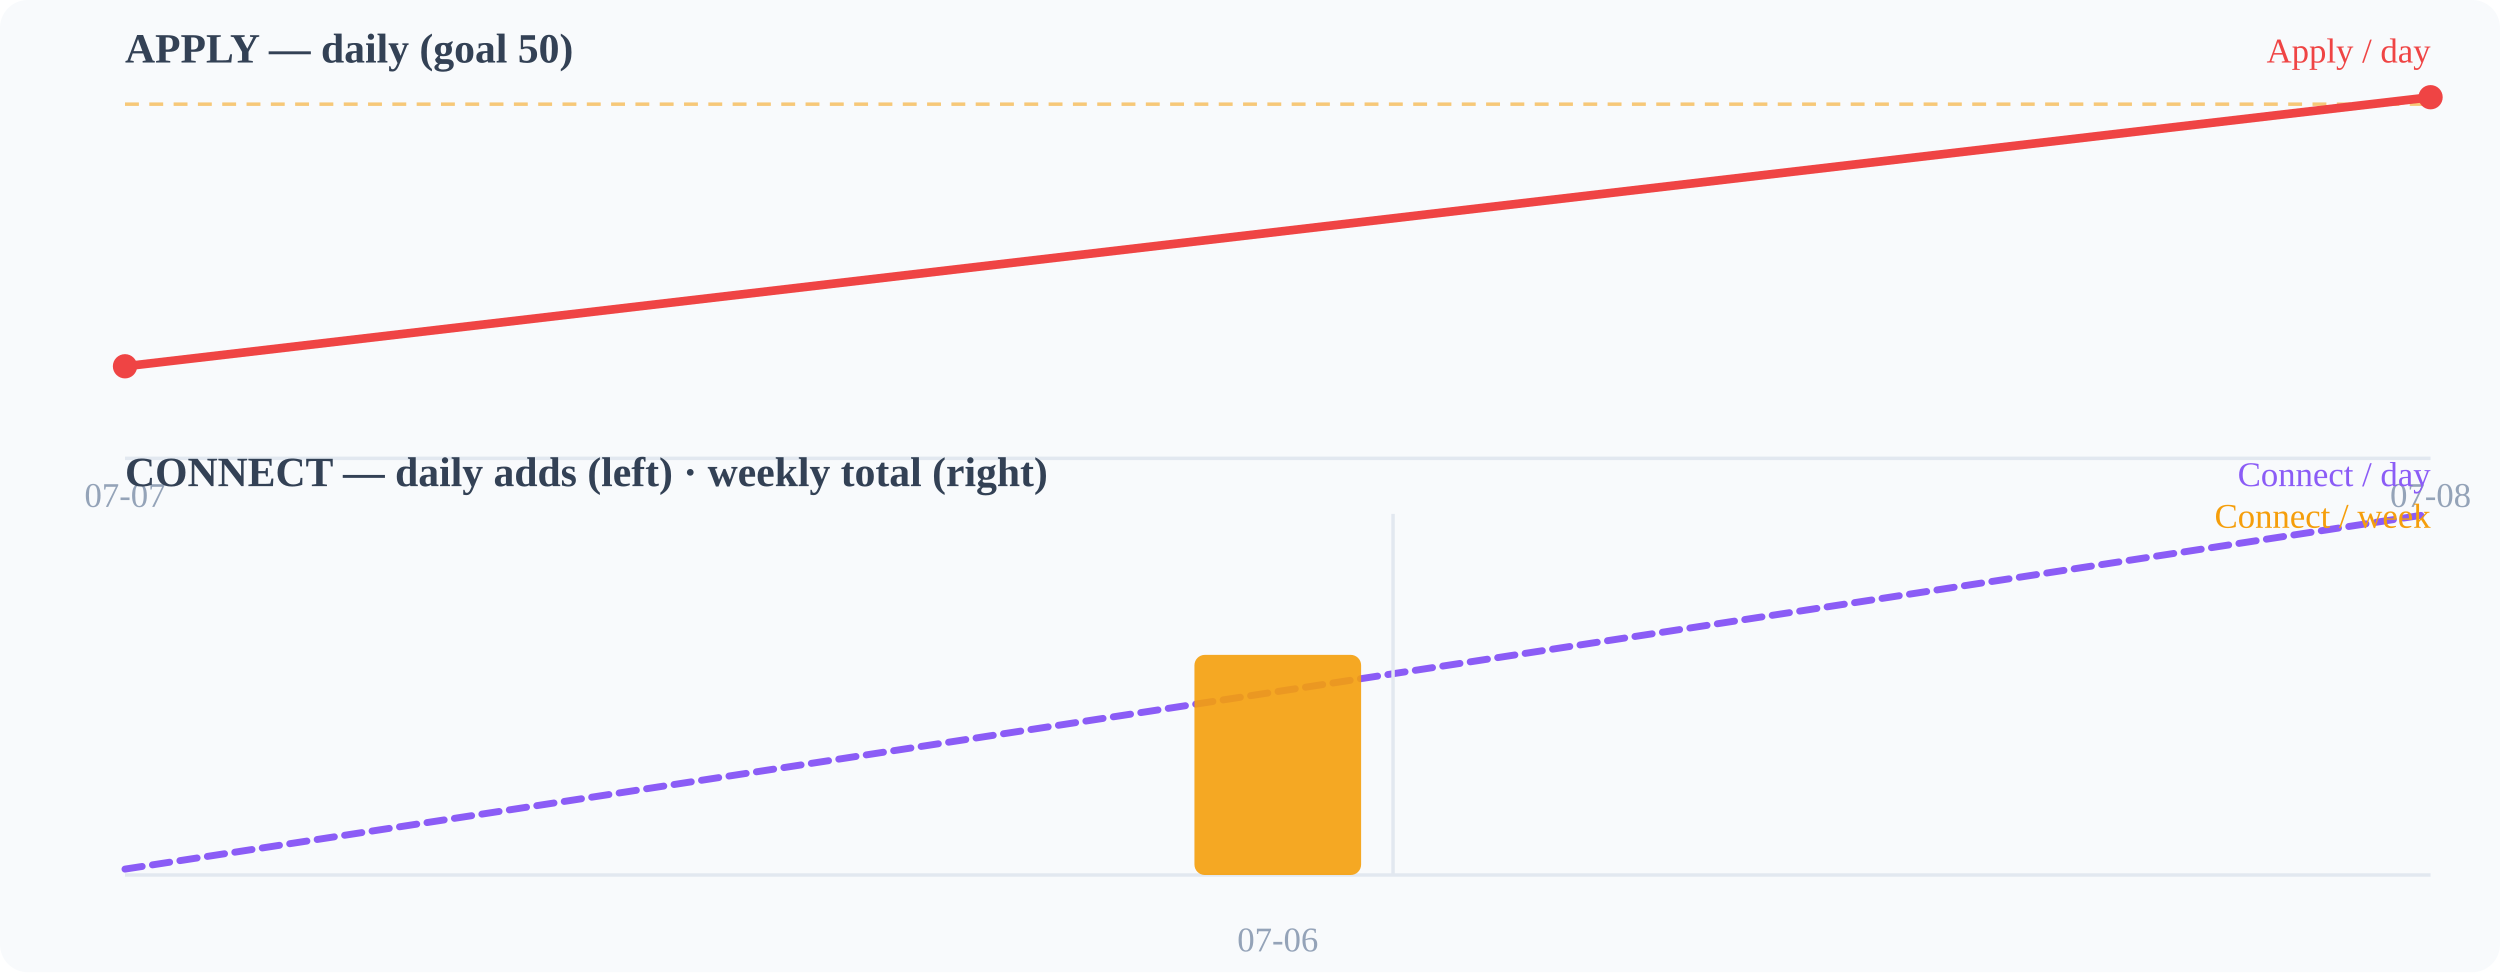
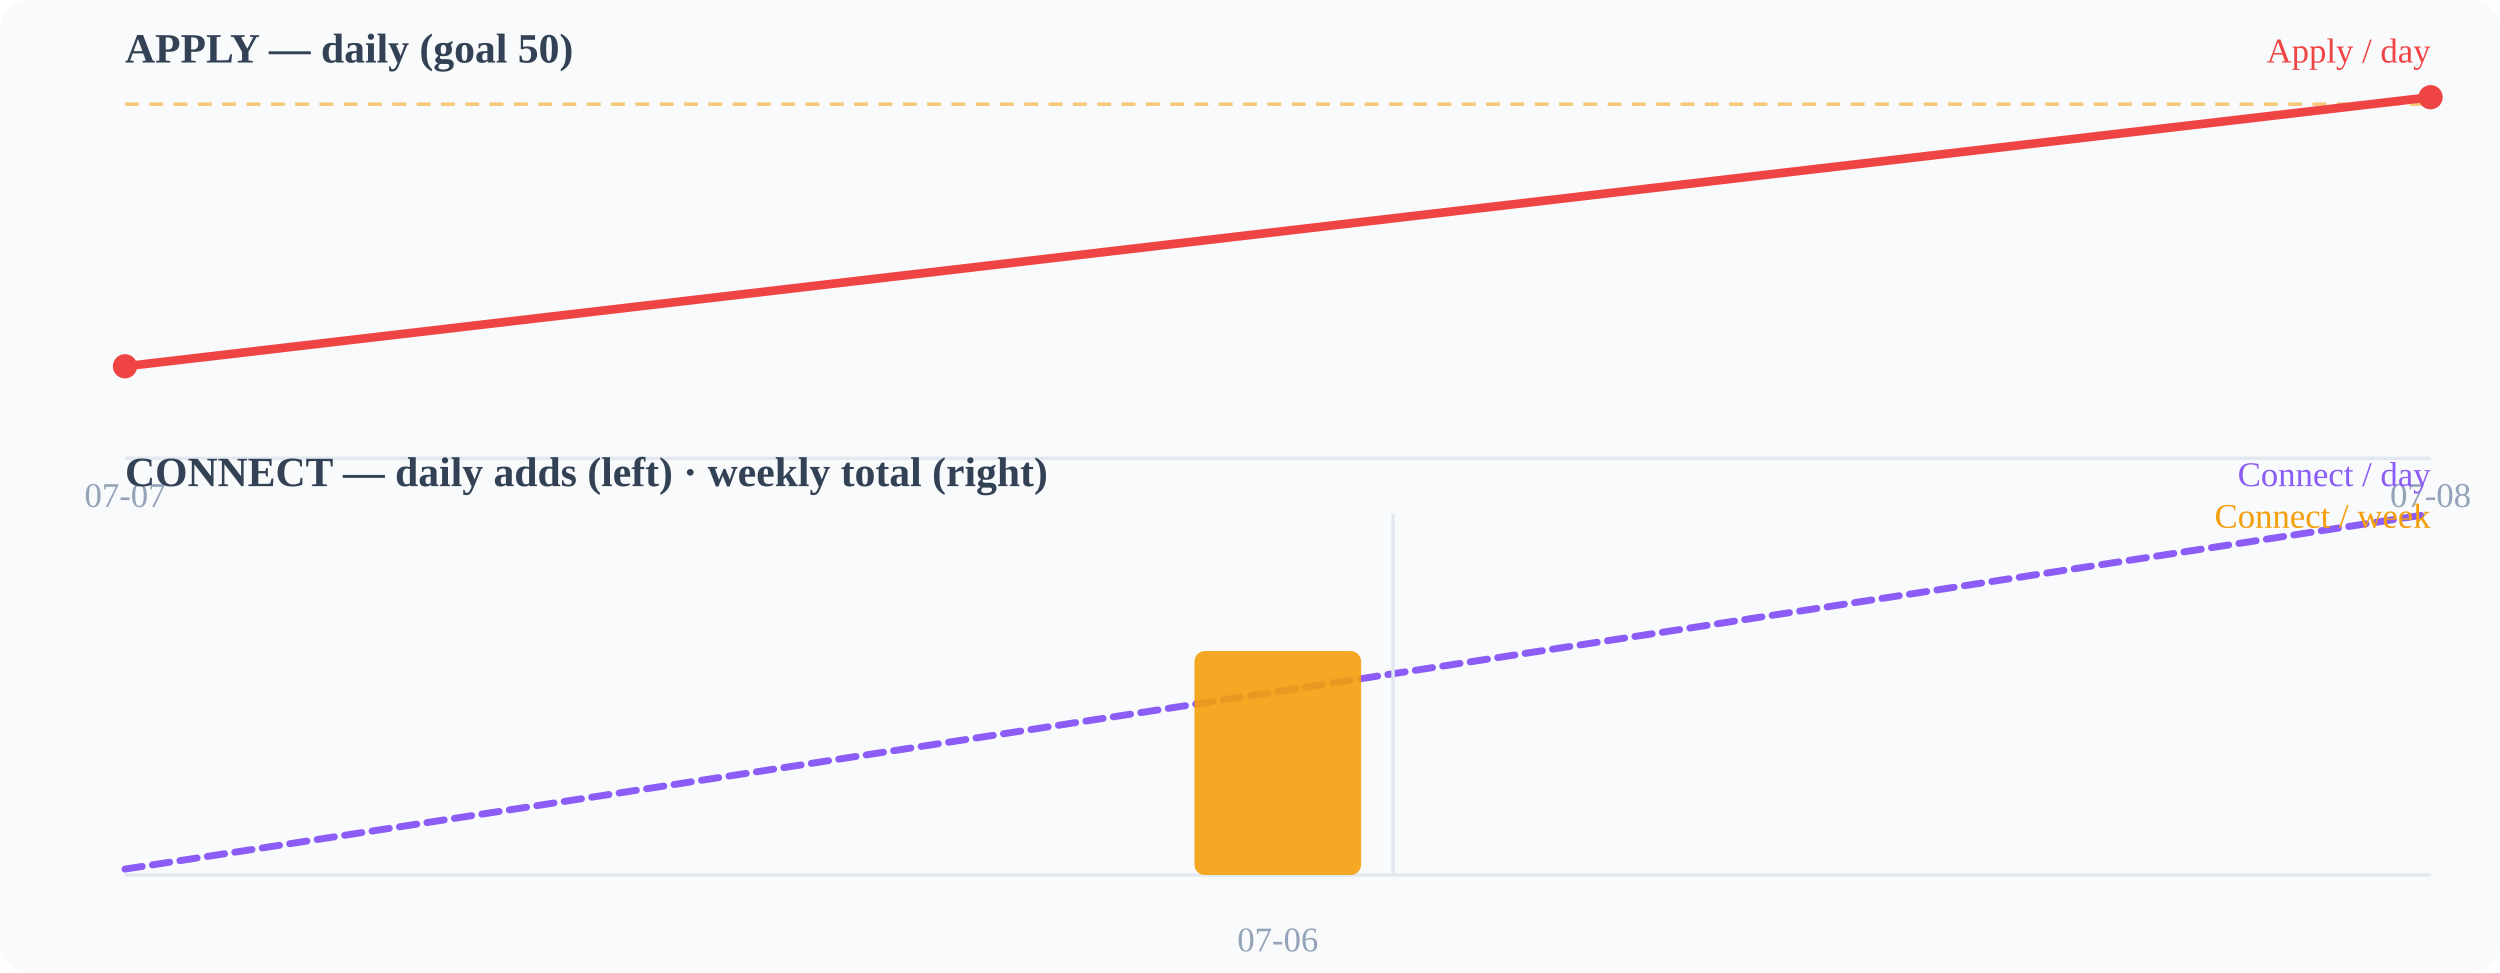
<svg xmlns="http://www.w3.org/2000/svg" width="720" height="280" viewBox="0 0 720 280">
  <rect width="720" height="280" fill="#f8fafc" rx="8" />
  <text x="36" y="18" font-size="12" font-weight="600" fill="#334155">APPLY — daily (goal 50)</text>
  <line x1="36" y1="132" x2="700" y2="132" stroke="#e2e8f0" stroke-width="1" />
  <line x1="36" y1="30.0" x2="700" y2="30.0" stroke="#f59e0b" stroke-width="1" stroke-dasharray="4 3" opacity="0.55" />
  <polyline points="36.0,105.5 700.0,28.0" fill="none" stroke="#ef4444" stroke-width="2.5" stroke-linecap="round" stroke-linejoin="round" />
  <circle cx="36" cy="105.49" r="3.5" fill="#ef4444" />
  <circle cx="700" cy="28" r="3.5" fill="#ef4444" />
  <text x="36" y="146" font-size="10" fill="#94a3b8" text-anchor="middle">07-07</text>
  <text x="700" y="146" font-size="10" fill="#94a3b8" text-anchor="middle">07-08</text>
  <text x="36" y="140" font-size="12" font-weight="600" fill="#334155">CONNECT — daily adds (left) · weekly total (right)</text>
  <line x1="36" y1="252" x2="700" y2="252" stroke="#e2e8f0" stroke-width="1" />
  <polyline points="36.0,250.3 700.0,148.0" fill="none" stroke="#8b5cf6" stroke-width="2" stroke-linecap="round" stroke-linejoin="round" stroke-dasharray="5 3" />
-   <rect x="344.0" y="188.6" width="48" height="63.4" rx="3" fill="#f59e0b" opacity="0.9" />
+   <rect x="344.0" y="187.5" width="48" height="64.5" rx="3" fill="#f59e0b" opacity="0.9" />
  <line x1="401.2" y1="148" x2="401.2" y2="252" stroke="#e2e8f0" stroke-width="1" />
  <text x="368" y="274" font-size="10" fill="#94a3b8" text-anchor="middle">07-06</text>
  <text x="700" y="18" font-size="10" fill="#ef4444" text-anchor="end">Apply / day</text>
  <text x="700" y="140" font-size="10" fill="#8b5cf6" text-anchor="end">Connect / day</text>
  <text x="700" y="152" font-size="10" fill="#f59e0b" text-anchor="end">Connect / week</text>
</svg>
